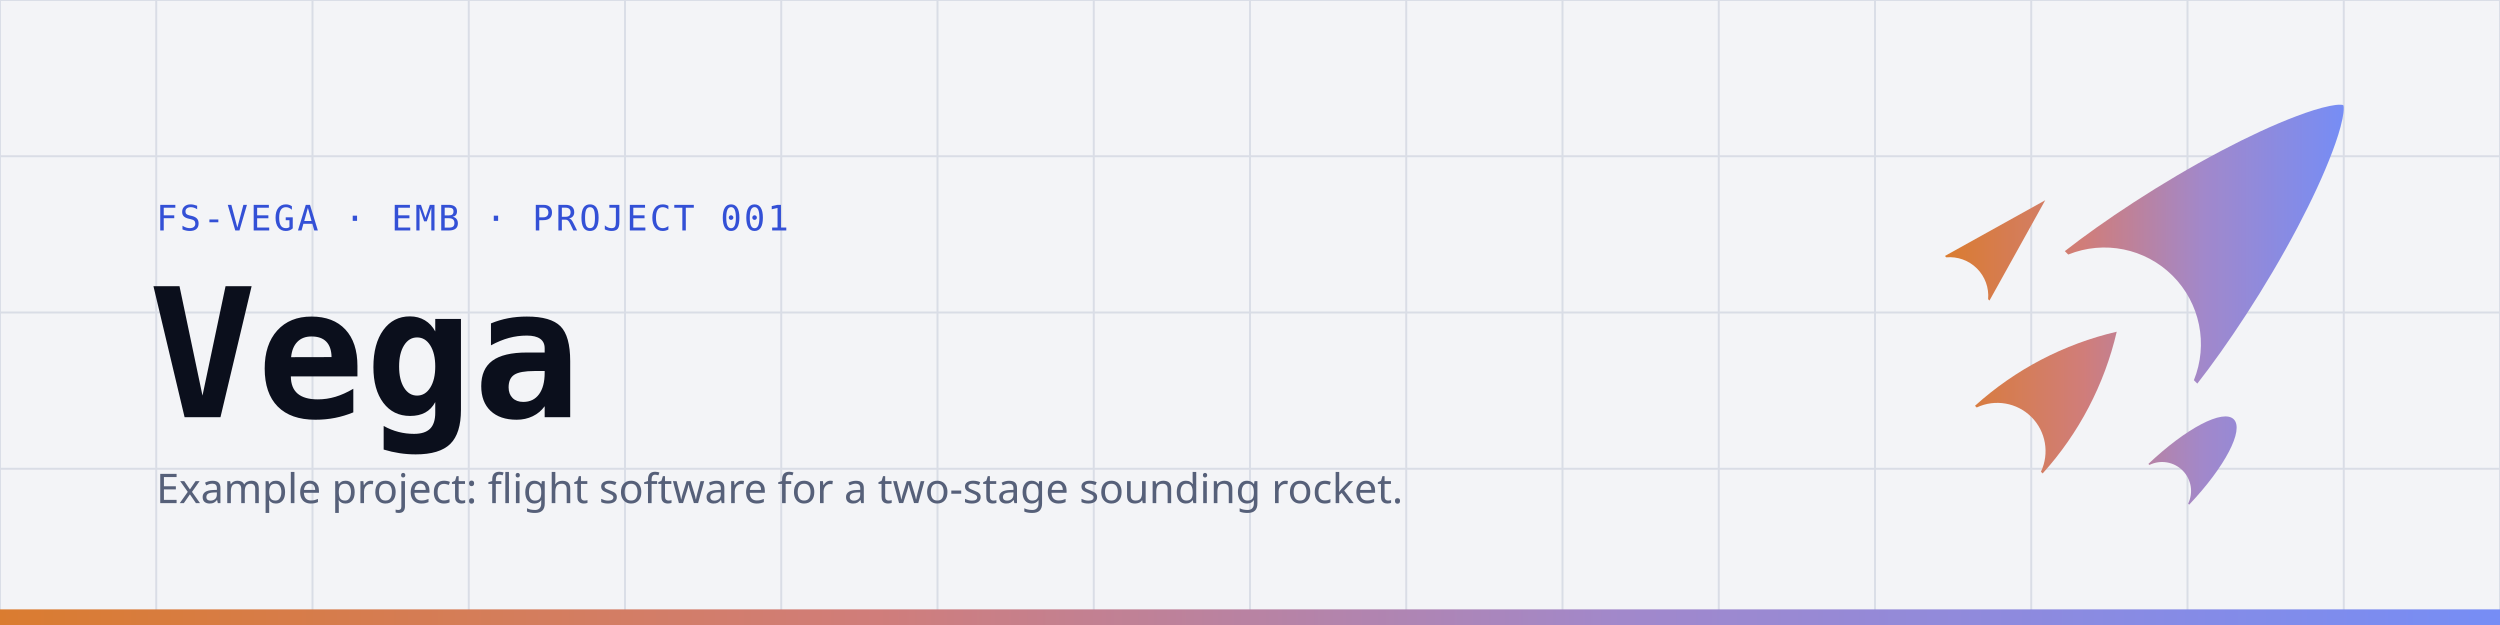
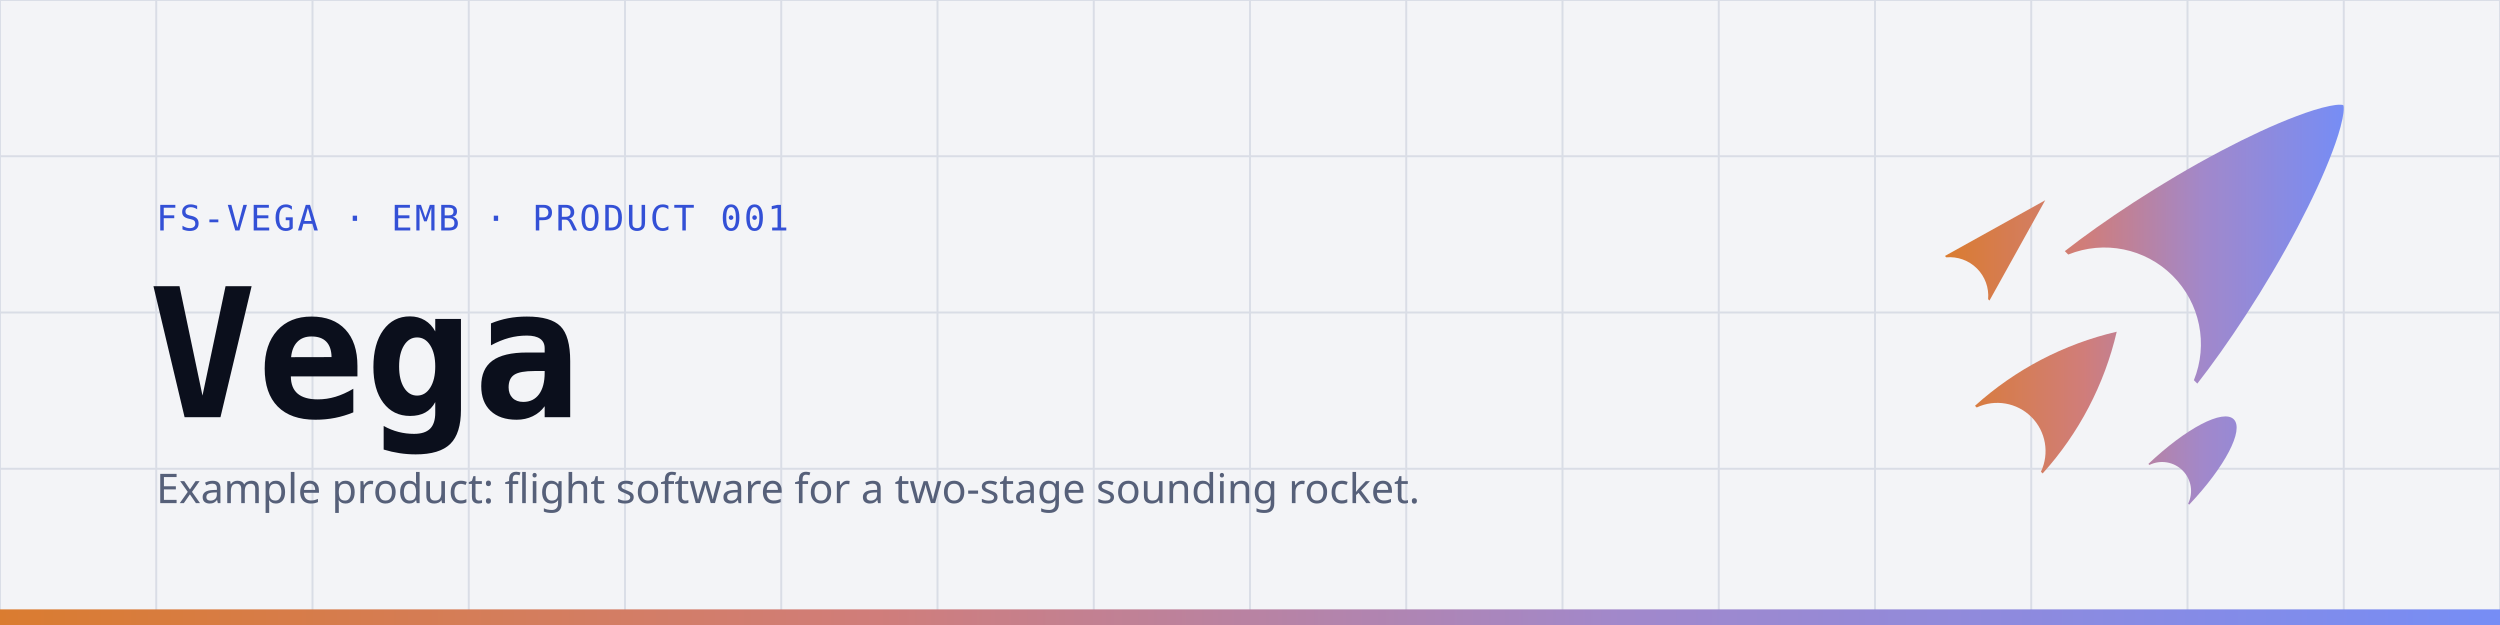
<svg xmlns="http://www.w3.org/2000/svg" width="2560" height="640" viewBox="0 0 2560 640" version="1.1">
  <defs id="defs">
    <linearGradient id="rb-strip" gradientUnits="userSpaceOnUse" x1="0" y1="0" x2="2560" y2="0">
      <stop offset="0.0" stop-color="#DA7C30" />
      <stop offset="0.35" stop-color="#D07D7A" />
      <stop offset="0.65" stop-color="#A188CB" />
      <stop offset="1.0" stop-color="#768DF5" />
    </linearGradient>
    <linearGradient id="rm-mg" gradientUnits="userSpaceOnUse" x1="0" y1="0" x2="199.422" y2="0">
      <stop offset="0.0" stop-color="#DA7C30" />
      <stop offset="0.35" stop-color="#D07D7A" />
      <stop offset="0.65" stop-color="#A188CB" />
      <stop offset="1.0" stop-color="#768DF5" />
    </linearGradient>
  </defs>
  <g id="layer-background">
    <rect width="2560" height="640" fill="#F3F4F7" />
    <path d="M0,0V640M160,0V640M320,0V640M480,0V640M640,0V640M800,0V640M960,0V640M1120,0V640M1280,0V640M1440,0V640M1600,0V640M1760,0V640M1920,0V640M2080,0V640M2240,0V640M2400,0V640M2560,0V640M0,0H2560M0,160H2560M0,320H2560M0,480H2560M0,640H2560" stroke="#D6DAE4" stroke-width="2" opacity="0.9" fill="none" />
    <rect x="0" y="624" width="2560" height="16" fill="url(#rb-strip)" />
  </g>
  <g id="layer-brand">
    <g transform="translate(1991.584 107.2) scale(2.048)">
      <path fill="url(#rm-mg)" d="M85.914,113.508 A159.848,159.848 0 0 1 48.869,184.382 L48.016,183.529 A24.128,24.128 0 0 0 15.893,151.406 L15.04,150.553 A159.848,159.848 0 0 1 85.914,113.508 Z" />
      <path fill="url(#rm-mg)" d="M50.149,47.781 L22.289,97.93 L21.606,97.248 A19.302,19.302 0 0 0 0.682,76.324 L0,75.642 L50.149,47.781 Z" />
      <path fill="url(#rm-mg)" d="M144.432,157.307 A14.477,50.669 45 0 1 122.124,200 L121.612,199.488 A14.477,14.477 0 0 0 102.251,180.127 L101.74,179.615 A14.477,50.669 45 0 1 144.432,157.307 Z" />
      <path fill="url(#rm-mg)" d="M199.181,0.241 C199.298,0.359 199.385,0.959 199.41,1.426 C199.492,3.027 199.147,5.238 198.788,7.014 C197.757,12.117 195.885,17.78 193.745,23.469 C189.367,35.111 183.456,47.753 176.438,61.098 C160.383,91.625 140.597,121.106 126.198,139.461 L124.492,137.755 A48.256,48.256 0 0 0 61.667,74.93 L59.961,73.224 C78.316,58.825 107.797,39.039 138.324,22.984 C151.669,15.965 164.31,10.055 175.953,5.676 C181.642,3.537 187.305,1.665 192.407,0.634 C194.184,0.275 196.395,-0.07 197.996,0.012 C198.463,0.036 199.063,0.124 199.181,0.241 Z" />
    </g>
  </g>
  <g id="layer-text-edit-me">
-     <text x="160" y="236" text-anchor="start" fill="#3350D6" style="font-family:'Cascadia Mono',monospace;font-weight:400;font-size:36px;letter-spacing:2.4px">FS-VEGA · EMB · PROJECT 001</text>
+     <text x="160" y="236" text-anchor="start" fill="#3350D6" style="font-family:'Cascadia Mono',monospace;font-weight:400;font-size:36px;letter-spacing:2.4px">FS-VEGA · EMB · PRODUCT 001</text>
    <text x="152" y="427.2" text-anchor="start" fill="#0B0F1C" style="font-family:'Cascadia Mono',monospace;font-weight:600;font-size:184px">Vega</text>
-     <text x="160" y="515.2" text-anchor="start" fill="#566079" style="font-family:Archivo,sans-serif;font-weight:400;font-size:42px">Example project: flight software for a two-stage sounding rocket.</text>
+     <text x="160" y="515.2" text-anchor="start" fill="#566079" style="font-family:Archivo,sans-serif;font-weight:400;font-size:42px">Example product: flight software for a two-stage sounding rocket.</text>
  </g>
</svg>
